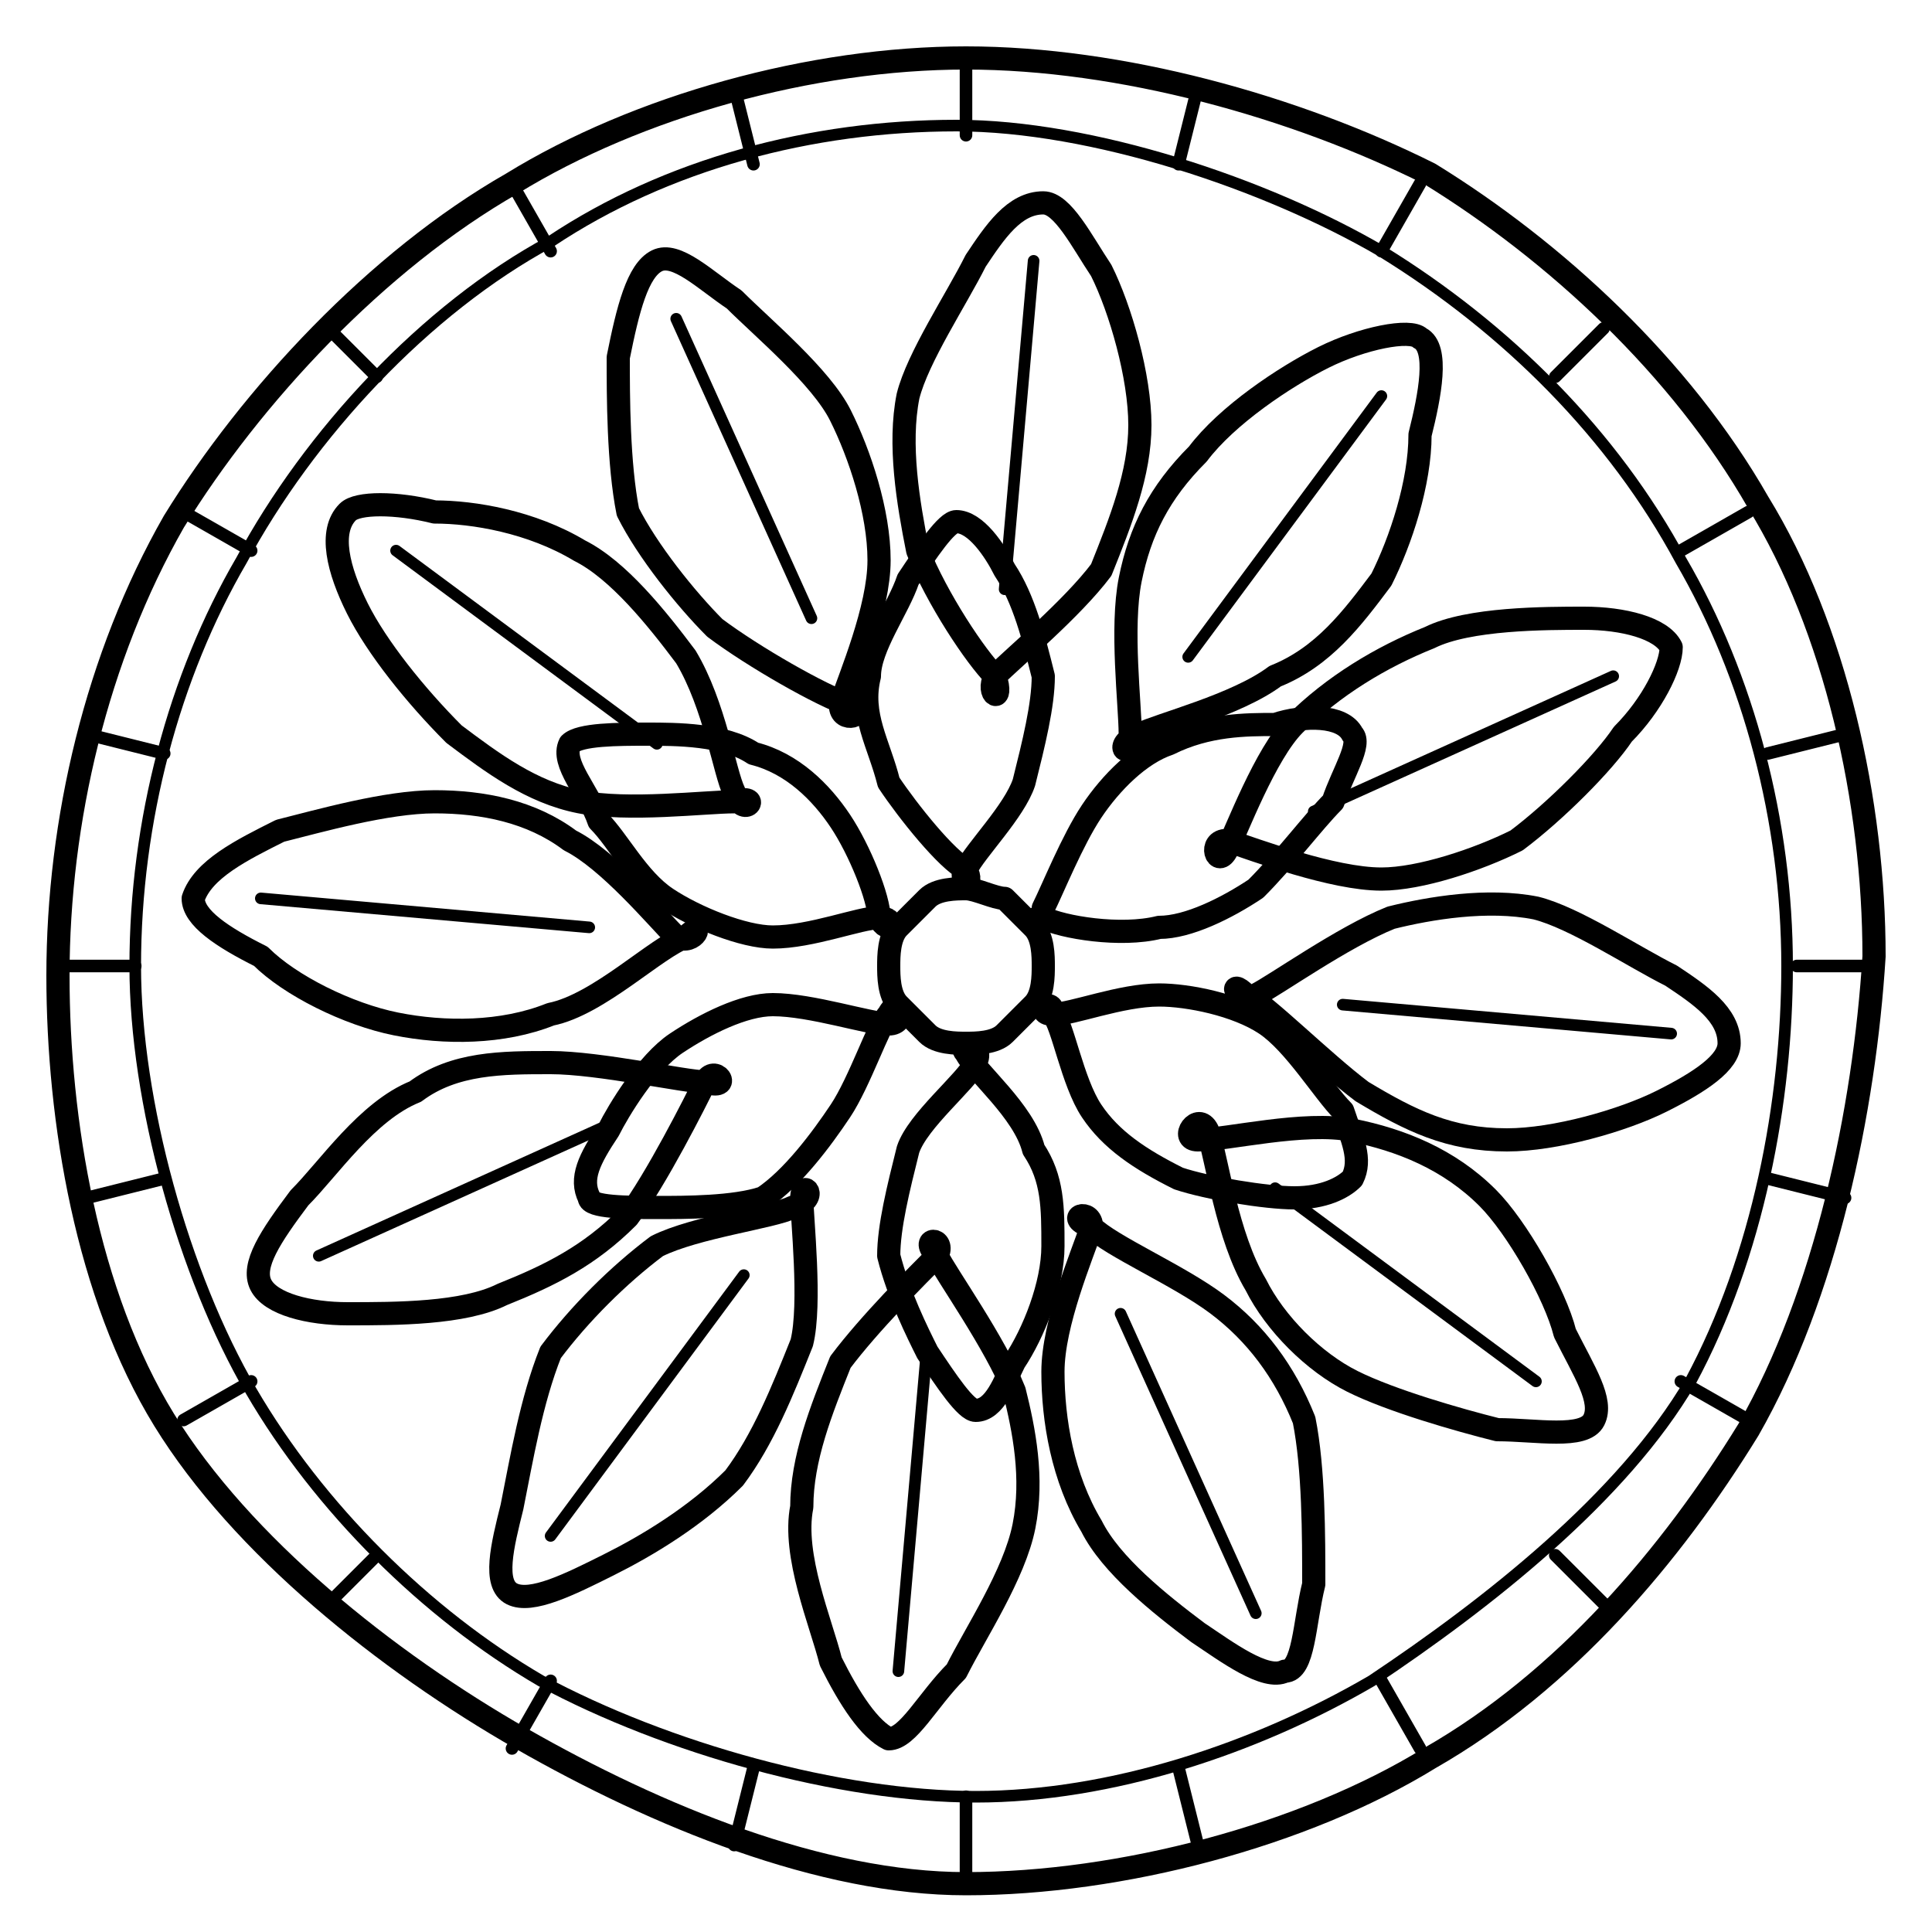
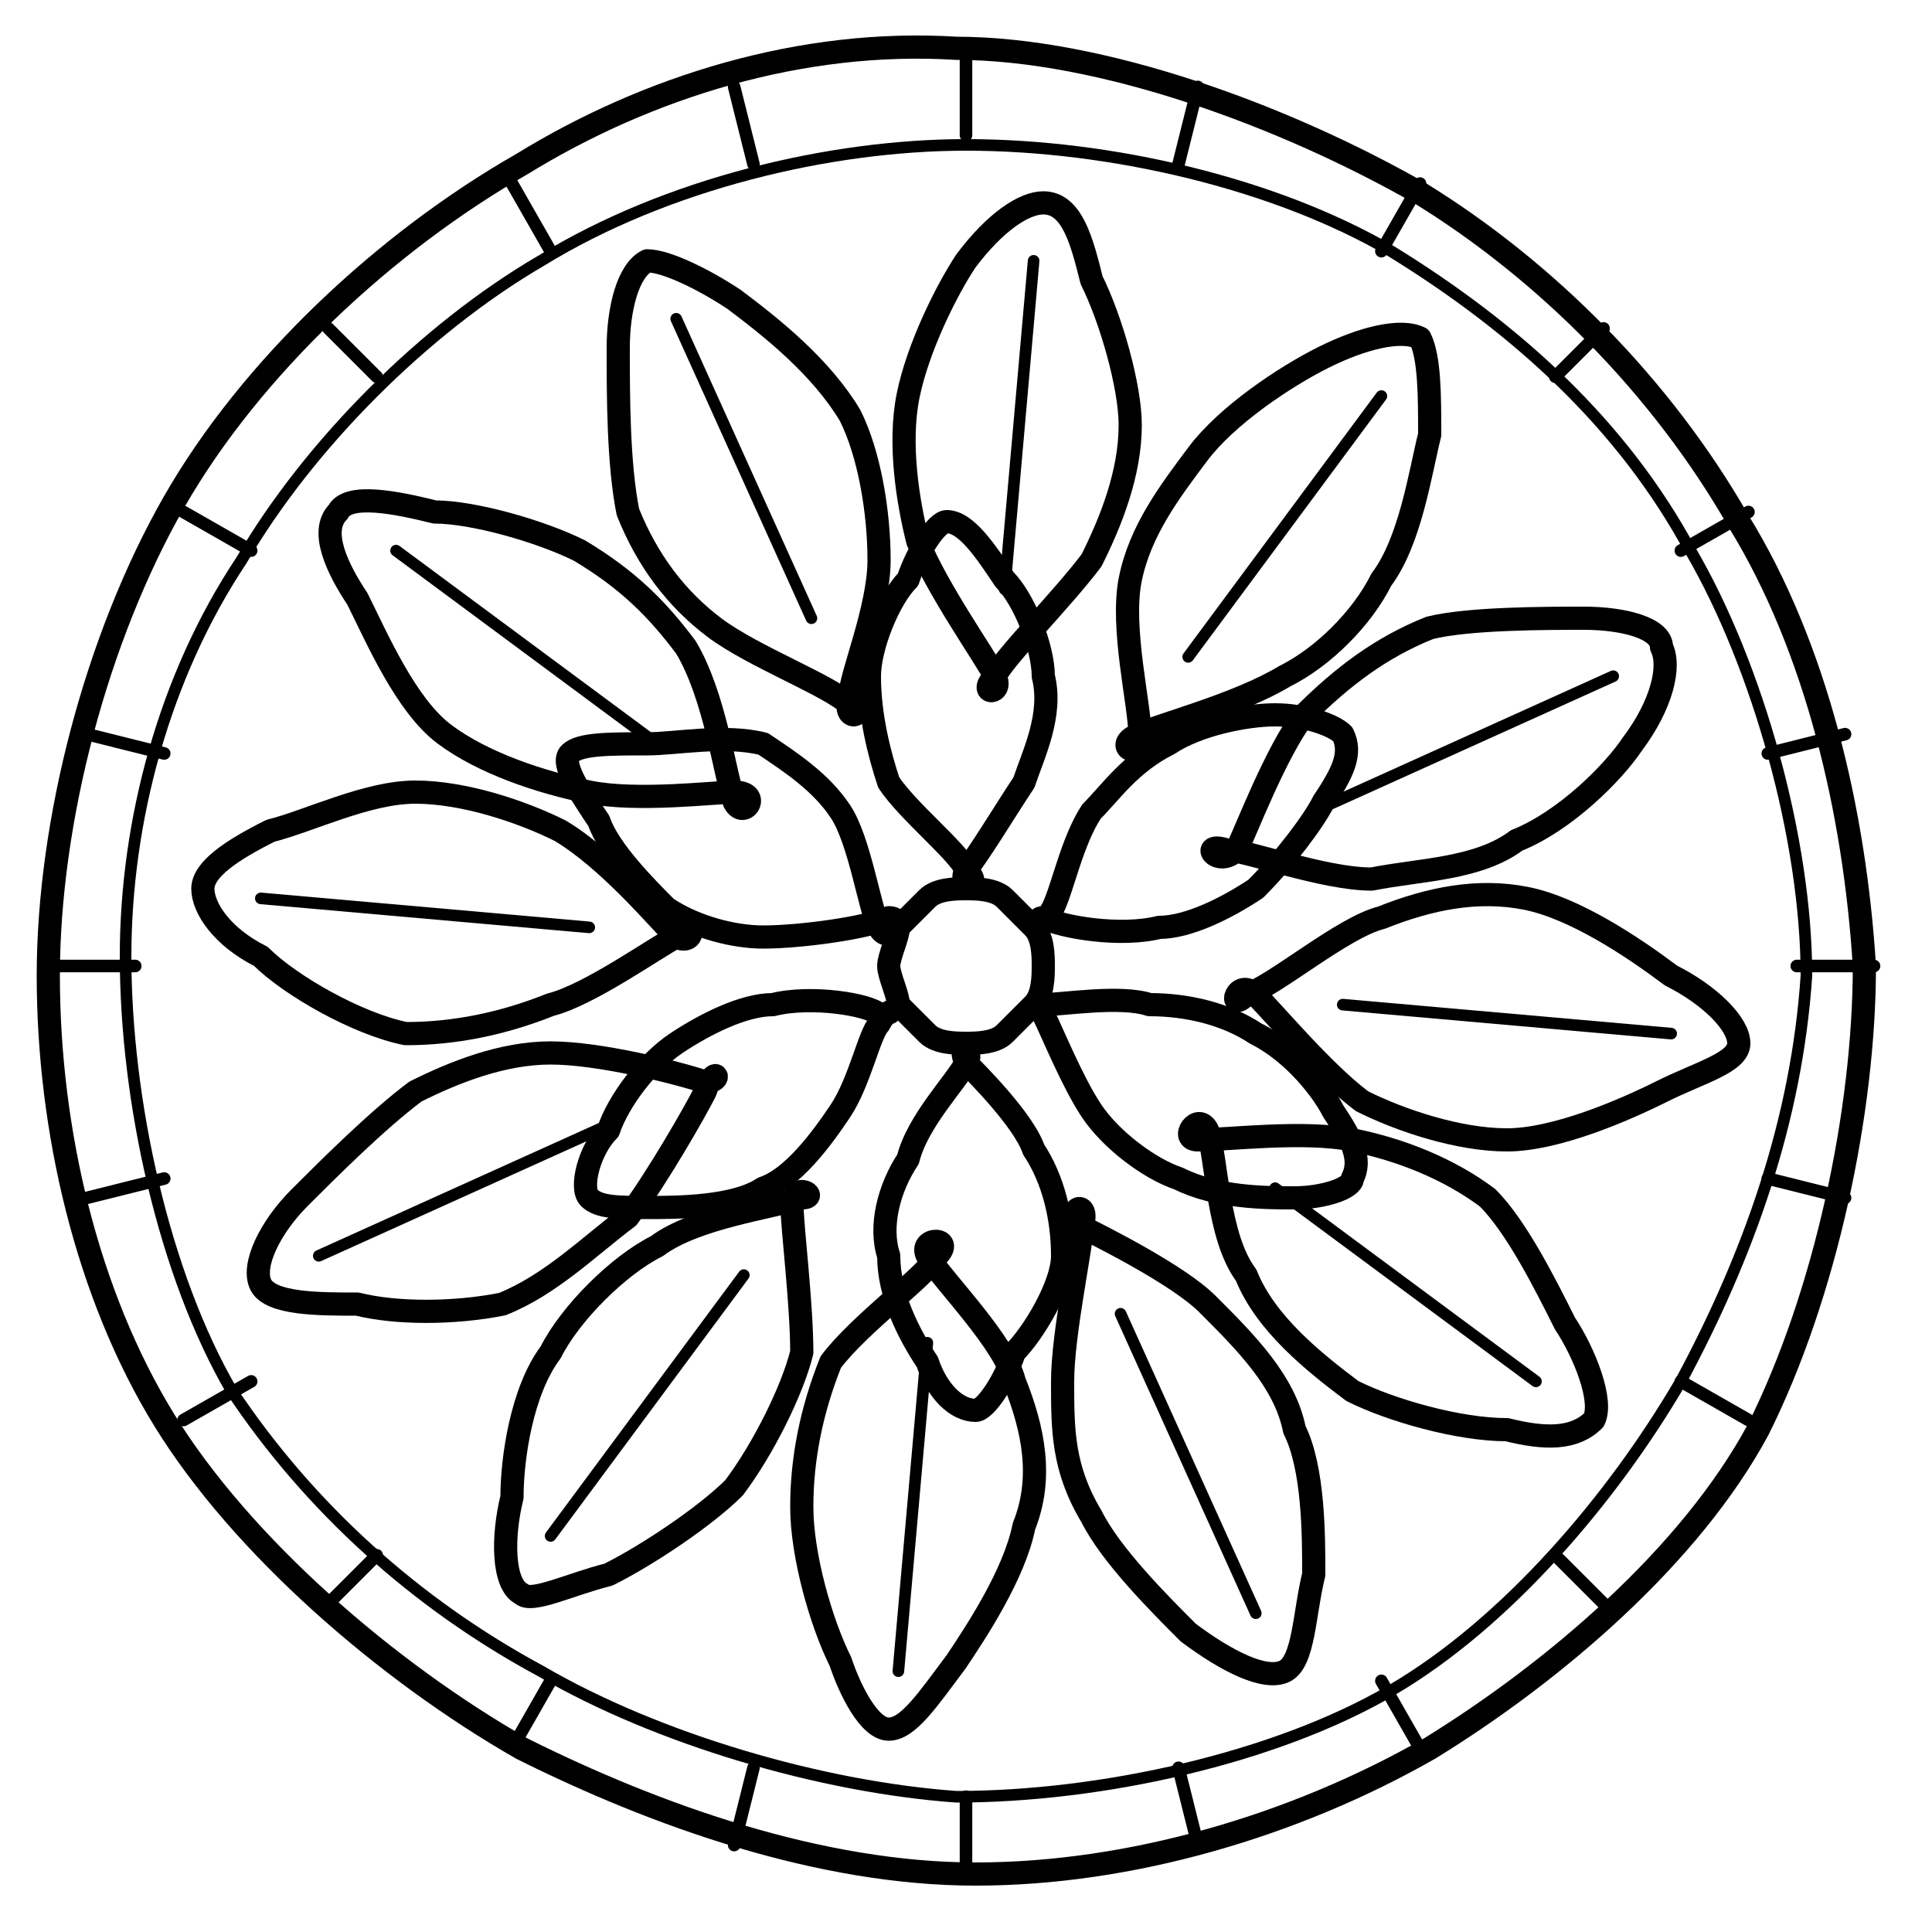
<svg xmlns="http://www.w3.org/2000/svg" viewBox="0 0 200 200" fill="none" stroke="currentColor" stroke-linecap="round" stroke-linejoin="round" aria-hidden="true" focusable="false">
-   <path d="M194 99C193 115 189 134 181 148C173 161 162 174 148 182C135 190 116 195 100 195C85 195 68 188 54 180C40 172 25 160 17 147C9 134 6 116 6 101C6 85 10 68 18 54C26 41 39 27 53 19C66 11 84 6 100 6C116 6 134 11 148 18C161 26 174 38 182 52C190 65 194 83 194 99Z" stroke-width="2.4" />
-   <path d="M185 100C185 114 182 130 175 143C168 155 154 166 142 174C130 181 115 186 101 186C87 186 69 181 56 174C44 167 33 156 26 144C19 132 14 114 14 100C14 85 18 70 25 58C32 45 44 32 57 25C69 17 84 13 99 13C113 13 131 19 143 26C156 34 167 45 174 58C181 70 185 85 185 100Z" stroke-width="1.2" />
+   <path d="M193 100C193 115 189 134 182 148C175 161 161 173 148 181C134 189 117 194 101 194C85 194 68 188 54 181C40 173 25 160 17 147C9 134 5 117 5 101C5 85 10 66 18 52C26 38 40 25 54 17C67 9 83 4 99 5C114 5 133 12 147 20C160 28 172 40 180 54C188 67 192 84 193 100Z" stroke-width="2.4" />
+   <path d="M187 101C186 116 181 130 174 143C167 155 156 168 144 175C132 182 114 186 99 186C85 185 68 180 56 173C43 166 32 156 24 144C17 132 13 114 13 99C13 85 17 70 25 58C32 46 44 34 56 27C69 19 86 15 100 15C115 15 132 19 144 26C157 34 168 44 175 57C182 69 187 87 187 101Z" stroke-width="1.2" />
  <line x1="186" y1="100" x2="194" y2="100" stroke-width="1.3" />
  <line x1="183" y1="122" x2="191" y2="124" stroke-width="1.3" />
  <line x1="174" y1="143" x2="181" y2="147" stroke-width="1.3" />
  <line x1="161" y1="161" x2="166" y2="166" stroke-width="1.3" />
  <line x1="143" y1="174" x2="147" y2="181" stroke-width="1.3" />
  <line x1="122" y1="183" x2="124" y2="191" stroke-width="1.3" />
  <line x1="100" y1="186" x2="100" y2="194" stroke-width="1.3" />
  <line x1="78" y1="183" x2="76" y2="191" stroke-width="1.3" />
  <line x1="57" y1="174" x2="53" y2="181" stroke-width="1.3" />
  <line x1="39" y1="161" x2="34" y2="166" stroke-width="1.3" />
  <line x1="26" y1="143" x2="19" y2="147" stroke-width="1.3" />
  <line x1="17" y1="122" x2="9" y2="124" stroke-width="1.3" />
  <line x1="14" y1="100" x2="6" y2="100" stroke-width="1.3" />
  <line x1="17" y1="78" x2="9" y2="76" stroke-width="1.3" />
  <line x1="26" y1="57" x2="19" y2="53" stroke-width="1.3" />
  <line x1="39" y1="39" x2="34" y2="34" stroke-width="1.3" />
  <line x1="57" y1="26" x2="53" y2="19" stroke-width="1.3" />
  <line x1="78" y1="17" x2="76" y2="9" stroke-width="1.3" />
  <line x1="100" y1="14" x2="100" y2="6" stroke-width="1.3" />
  <line x1="122" y1="17" x2="124" y2="9" stroke-width="1.3" />
  <line x1="143" y1="26" x2="147" y2="19" stroke-width="1.3" />
  <line x1="161" y1="39" x2="166" y2="34" stroke-width="1.3" />
  <line x1="174" y1="57" x2="181" y2="53" stroke-width="1.3" />
  <line x1="183" y1="78" x2="191" y2="76" stroke-width="1.3" />
-   <path d="M130 103C132 102 139 97 144 95C148 94 154 93 159 94C163 95 169 99 173 101C176 103 179 105 179 108C179 110 176 112 172 114C168 116 161 118 156 118C150 118 146 116 141 113C137 110 131 104 129 103C127 101 128 104 130 103Z" stroke-width="2.4" />
+   <path d="M129 103C132 102 139 96 143 95C148 93 153 92 158 93C163 94 169 98 173 101C177 103 180 106 180 108C180 110 176 111 172 113C168 115 161 118 156 118C151 118 145 116 141 114C137 111 132 105 130 103C128 101 127 105 129 103Z" stroke-width="2.4" />
  <line x1="139" y1="104" x2="173" y2="107" stroke-width="1.2" />
-   <path d="M124 118C127 118 135 116 140 117C145 118 150 120 154 124C157 127 161 134 162 138C164 142 166 145 165 147C164 149 159 148 155 148C151 147 144 145 140 143C136 141 132 137 130 133C127 128 126 120 125 117C124 115 122 118 124 118Z" stroke-width="2.4" />
+   <path d="M124 118C127 118 135 117 140 118C145 119 150 121 154 124C157 127 160 133 162 137C164 140 166 145 165 147C163 149 160 149 156 148C151 148 144 146 140 144C136 141 131 137 129 132C126 128 126 120 125 117C124 115 122 118 124 118Z" stroke-width="2.4" />
  <line x1="132" y1="123" x2="159" y2="143" stroke-width="1.2" />
-   <path d="M113 127C115 129 122 132 126 135C130 138 133 142 135 147C136 152 136 159 136 164C135 168 135 173 133 173C131 174 127 171 124 169C120 166 115 162 113 158C110 153 109 147 109 142C109 137 112 130 113 127C113 125 110 126 113 127Z" stroke-width="2.4" />
+   <path d="M112 127C114 128 122 132 125 135C129 139 133 143 134 148C136 152 136 159 136 163C135 167 135 172 133 173C131 174 127 172 123 169C120 166 115 161 113 157C110 152 110 148 110 143C110 138 112 129 112 127C113 124 110 125 112 127Z" stroke-width="2.4" />
  <line x1="116" y1="136" x2="130" y2="167" stroke-width="1.2" />
-   <path d="M97 130C98 132 103 139 105 144C106 148 107 153 106 158C105 163 101 169 99 173C96 176 94 180 92 180C90 179 88 176 86 172C85 168 82 161 83 156C83 151 85 146 87 141C90 137 95 132 97 130C98 128 95 128 97 130Z" stroke-width="2.4" />
+   <path d="M96 130C98 133 104 139 105 143C107 148 108 153 106 158C105 163 101 169 99 172C96 176 94 179 92 179C90 179 88 175 87 172C85 168 83 161 83 156C83 151 84 146 86 141C89 137 96 132 97 130C99 128 95 128 96 130Z" stroke-width="2.4" />
  <line x1="96" y1="139" x2="93" y2="173" stroke-width="1.2" />
-   <path d="M83 124C83 126 84 135 83 139C81 144 79 149 76 153C72 157 67 160 63 162C59 164 55 166 53 165C51 164 52 160 53 156C54 151 55 145 57 140C60 136 64 132 68 129C72 127 80 126 82 125C85 124 83 122 83 124Z" stroke-width="2.4" />
+   <path d="M82 125C82 127 83 135 83 140C82 144 79 150 76 154C73 157 67 161 63 163C59 164 55 166 54 165C52 164 52 159 53 155C53 151 54 144 57 140C59 136 64 131 68 129C72 126 80 125 83 124C85 124 82 122 82 125Z" stroke-width="2.4" />
  <line x1="77" y1="132" x2="57" y2="159" stroke-width="1.2" />
-   <path d="M73 112C72 114 68 122 65 126C61 130 57 132 52 134C48 136 41 136 36 136C32 136 28 135 27 133C26 131 28 128 31 124C34 121 38 115 43 113C47 110 52 110 57 110C62 110 71 112 73 112C76 113 74 110 73 112Z" stroke-width="2.4" />
+   <path d="M73 113C72 115 68 122 65 126C61 129 57 133 52 135C47 136 41 136 37 135C33 135 28 135 27 133C26 131 28 127 31 124C34 121 39 116 43 113C47 111 52 109 57 109C62 109 70 111 73 112C75 112 74 110 73 113Z" stroke-width="2.4" />
  <line x1="64" y1="116" x2="33" y2="130" stroke-width="1.2" />
-   <path d="M71 97C68 98 62 104 57 105C52 107 46 107 41 106C36 105 30 102 27 99C23 97 20 95 20 93C21 90 25 88 29 86C33 85 40 83 45 83C50 83 55 84 59 87C63 89 68 95 70 97C72 98 73 95 71 97Z" stroke-width="2.4" />
+   <path d="M70 97C68 98 61 103 57 104C52 106 47 107 42 107C37 106 30 102 27 99C23 97 21 94 21 92C21 90 24 88 28 86C32 85 38 82 43 82C48 82 54 84 58 86C63 89 68 95 70 97C72 98 72 95 70 97Z" stroke-width="2.4" />
  <line x1="61" y1="96" x2="27" y2="93" stroke-width="1.2" />
-   <path d="M76 83C73 83 65 84 60 83C55 82 51 79 47 76C43 72 39 67 37 63C35 59 34 55 36 53C37 52 41 52 45 53C49 53 55 54 60 57C64 59 68 64 71 68C74 73 75 80 76 82C77 85 79 82 76 83Z" stroke-width="2.4" />
+   <path d="M76 82C74 82 66 83 61 82C56 81 50 79 46 76C42 73 39 66 37 62C35 59 33 55 35 53C36 51 41 52 45 53C49 53 56 55 60 57C65 60 68 63 71 67C74 72 75 80 76 83C77 85 79 82 76 82Z" stroke-width="2.4" />
  <line x1="68" y1="77" x2="41" y2="57" stroke-width="1.2" />
-   <path d="M88 73C85 72 78 68 74 65C71 62 67 57 65 53C64 48 64 41 64 37C65 32 66 28 68 27C70 26 73 29 76 31C79 34 85 39 87 43C89 47 91 53 91 58C91 63 88 70 87 73C87 75 90 74 88 73Z" stroke-width="2.4" />
+   <path d="M88 73C86 71 78 68 74 65C70 62 67 58 65 53C64 48 64 41 64 36C64 32 65 28 67 27C69 27 73 29 76 31C80 34 85 38 88 43C90 47 91 53 91 58C91 63 88 70 88 72C87 75 90 74 88 73Z" stroke-width="2.4" />
  <line x1="84" y1="64" x2="70" y2="33" stroke-width="1.2" />
-   <path d="M103 70C101 68 97 62 95 57C94 52 93 46 94 41C95 37 99 31 101 27C103 24 105 21 108 21C110 21 112 25 114 28C116 32 118 39 118 44C118 49 116 54 114 59C111 63 105 68 103 70C102 72 104 73 103 70Z" stroke-width="2.4" />
+   <path d="M103 70C102 68 97 61 95 56C94 52 93 46 94 41C95 36 98 30 100 27C103 23 106 21 108 21C111 21 112 25 113 29C115 33 117 40 117 44C117 49 115 54 113 58C110 62 104 68 103 70C101 72 104 72 103 70Z" stroke-width="2.4" />
  <line x1="104" y1="61" x2="107" y2="27" stroke-width="1.2" />
-   <path d="M117 76C117 73 116 65 117 60C118 55 120 51 124 47C127 43 133 39 137 37C141 35 146 34 147 35C149 36 148 41 147 45C147 50 145 56 143 60C140 64 137 68 132 70C128 73 120 75 118 76C115 77 117 79 117 76Z" stroke-width="2.4" />
+   <path d="M118 76C118 73 116 65 117 60C118 55 121 51 124 47C127 43 133 39 137 37C141 35 145 34 147 35C148 37 148 41 148 45C147 49 146 56 143 60C141 64 137 68 133 70C128 73 120 75 118 76C115 77 118 79 118 76Z" stroke-width="2.4" />
  <line x1="123" y1="68" x2="143" y2="41" stroke-width="1.2" />
-   <path d="M127 88C128 86 131 78 134 75C138 71 143 68 148 66C152 64 160 64 164 64C168 64 172 65 173 67C173 69 171 73 168 76C166 79 161 84 157 87C153 89 147 91 143 91C138 91 130 88 127 87C125 87 126 90 127 88Z" stroke-width="2.4" />
+   <path d="M128 88C129 86 132 78 135 74C139 70 143 67 148 65C152 64 160 64 164 64C168 64 172 65 172 67C173 69 172 73 169 77C167 80 162 85 157 87C153 90 147 90 142 91C137 91 129 88 127 88C124 87 126 90 128 88Z" stroke-width="2.4" />
  <line x1="136" y1="84" x2="167" y2="70" stroke-width="1.2" />
-   <path d="M109 105C111 105 116 103 120 103C123 103 128 104 131 106C134 108 137 113 139 115C140 118 141 120 140 122C139 123 137 124 134 124C131 124 125 123 122 122C118 120 115 118 113 115C111 112 110 106 109 105C109 103 107 105 109 105Z" stroke-width="2.4" />
-   <path d="M100 109C101 111 106 115 107 119C109 122 109 125 109 129C109 133 107 138 105 141C104 143 103 146 101 146C100 146 98 143 96 140C95 138 93 134 92 130C92 127 93 123 94 119C95 116 100 112 101 110C102 108 99 108 100 109Z" stroke-width="2.4" />
-   <path d="M92 105C91 106 89 112 87 115C85 118 82 122 79 124C76 125 71 125 68 125C65 125 61 125 61 124C60 122 61 120 63 117C64 115 67 110 70 108C73 106 77 104 80 104C84 104 90 106 92 106C94 106 93 103 92 105Z" stroke-width="2.4" />
-   <path d="M91 95C89 95 84 97 80 97C77 97 72 95 69 93C66 91 64 87 62 85C61 82 58 79 59 77C60 76 64 76 67 76C70 76 75 76 78 78C82 79 85 82 87 85C89 88 91 93 91 95C92 97 93 95 91 95Z" stroke-width="2.4" />
-   <path d="M100 90C98 89 94 84 92 81C91 77 89 74 90 70C90 67 93 63 94 60C96 57 98 54 99 54C101 54 103 57 104 59C106 62 107 66 108 70C108 73 107 77 106 81C105 84 101 88 100 90C99 91 101 92 100 90Z" stroke-width="2.4" />
-   <path d="M108 94C109 92 111 87 113 84C115 81 118 78 121 77C125 75 129 75 132 75C135 74 139 74 140 76C141 77 139 80 138 83C136 85 133 89 130 92C127 94 123 96 120 96C116 97 110 96 108 95C106 95 108 96 108 94Z" stroke-width="2.4" />
-   <path d="M108 100C108 101 108 103 107 104C106 105 105 106 104 107C103 108 101 108 100 108C99 108 97 108 96 107C95 106 94 105 93 104C92 103 92 101 92 100C92 99 92 97 93 96C94 95 95 94 96 93C97 92 99 92 100 92C101 92 103 93 104 93C105 94 106 95 107 96C108 97 108 99 108 100Z" stroke-width="2.4" />
+   <path d="M108 104C110 104 116 103 119 104C123 104 127 105 130 107C134 109 137 113 138 115C140 118 141 120 140 122C140 123 137 124 134 124C131 124 126 124 122 122C119 121 115 118 113 115C111 112 109 107 108 105C108 103 106 105 108 104Z" stroke-width="2.4" />
+   <path d="M100 110C101 111 106 116 107 119C109 122 110 126 110 130C110 133 107 138 105 140C104 143 102 146 101 146C99 146 97 144 96 141C94 138 92 134 92 130C91 127 92 123 94 120C95 116 99 112 100 110C101 109 99 108 100 110Z" stroke-width="2.4" />
+   <path d="M91 106C90 107 89 112 87 115C85 118 82 122 79 123C76 125 70 125 67 125C64 125 62 125 61 124C60 123 61 119 63 117C64 114 67 110 70 108C73 106 77 104 80 104C84 103 90 104 91 105C93 105 92 104 91 106Z" stroke-width="2.4" />
+   <path d="M92 95C90 96 83 97 79 97C76 97 72 96 69 94C67 92 63 88 62 85C60 82 58 79 59 78C60 77 63 77 67 77C70 77 75 76 79 77C82 79 85 81 87 84C89 87 90 94 91 96C92 98 94 95 92 95Z" stroke-width="2.4" />
+   <path d="M100 90C99 88 94 84 92 81C91 78 90 74 90 70C90 67 92 62 94 60C95 57 97 54 98 54C100 54 102 57 104 60C106 62 108 67 108 70C109 74 107 78 106 81C104 84 101 89 100 90C99 92 102 92 100 90Z" stroke-width="2.4" />
+   <path d="M109 94C110 92 111 87 113 84C115 82 117 79 121 77C124 75 129 74 132 74C135 74 138 75 139 76C140 78 139 80 137 83C136 85 133 89 130 92C127 94 123 96 120 96C116 97 110 96 108 95C107 95 108 96 109 94Z" stroke-width="2.4" />
+   <path d="M108 100C108 101 108 103 107 104C106 105 105 106 104 107C103 108 101 108 100 108C99 108 97 108 96 107C95 106 94 105 93 104C93 103 92 101 92 100C92 99 93 97 93 96C94 95 95 94 96 93C97 92 99 92 100 92C101 92 103 92 104 93C105 94 106 95 107 96C108 97 108 99 108 100Z" stroke-width="2.4" />
</svg>
